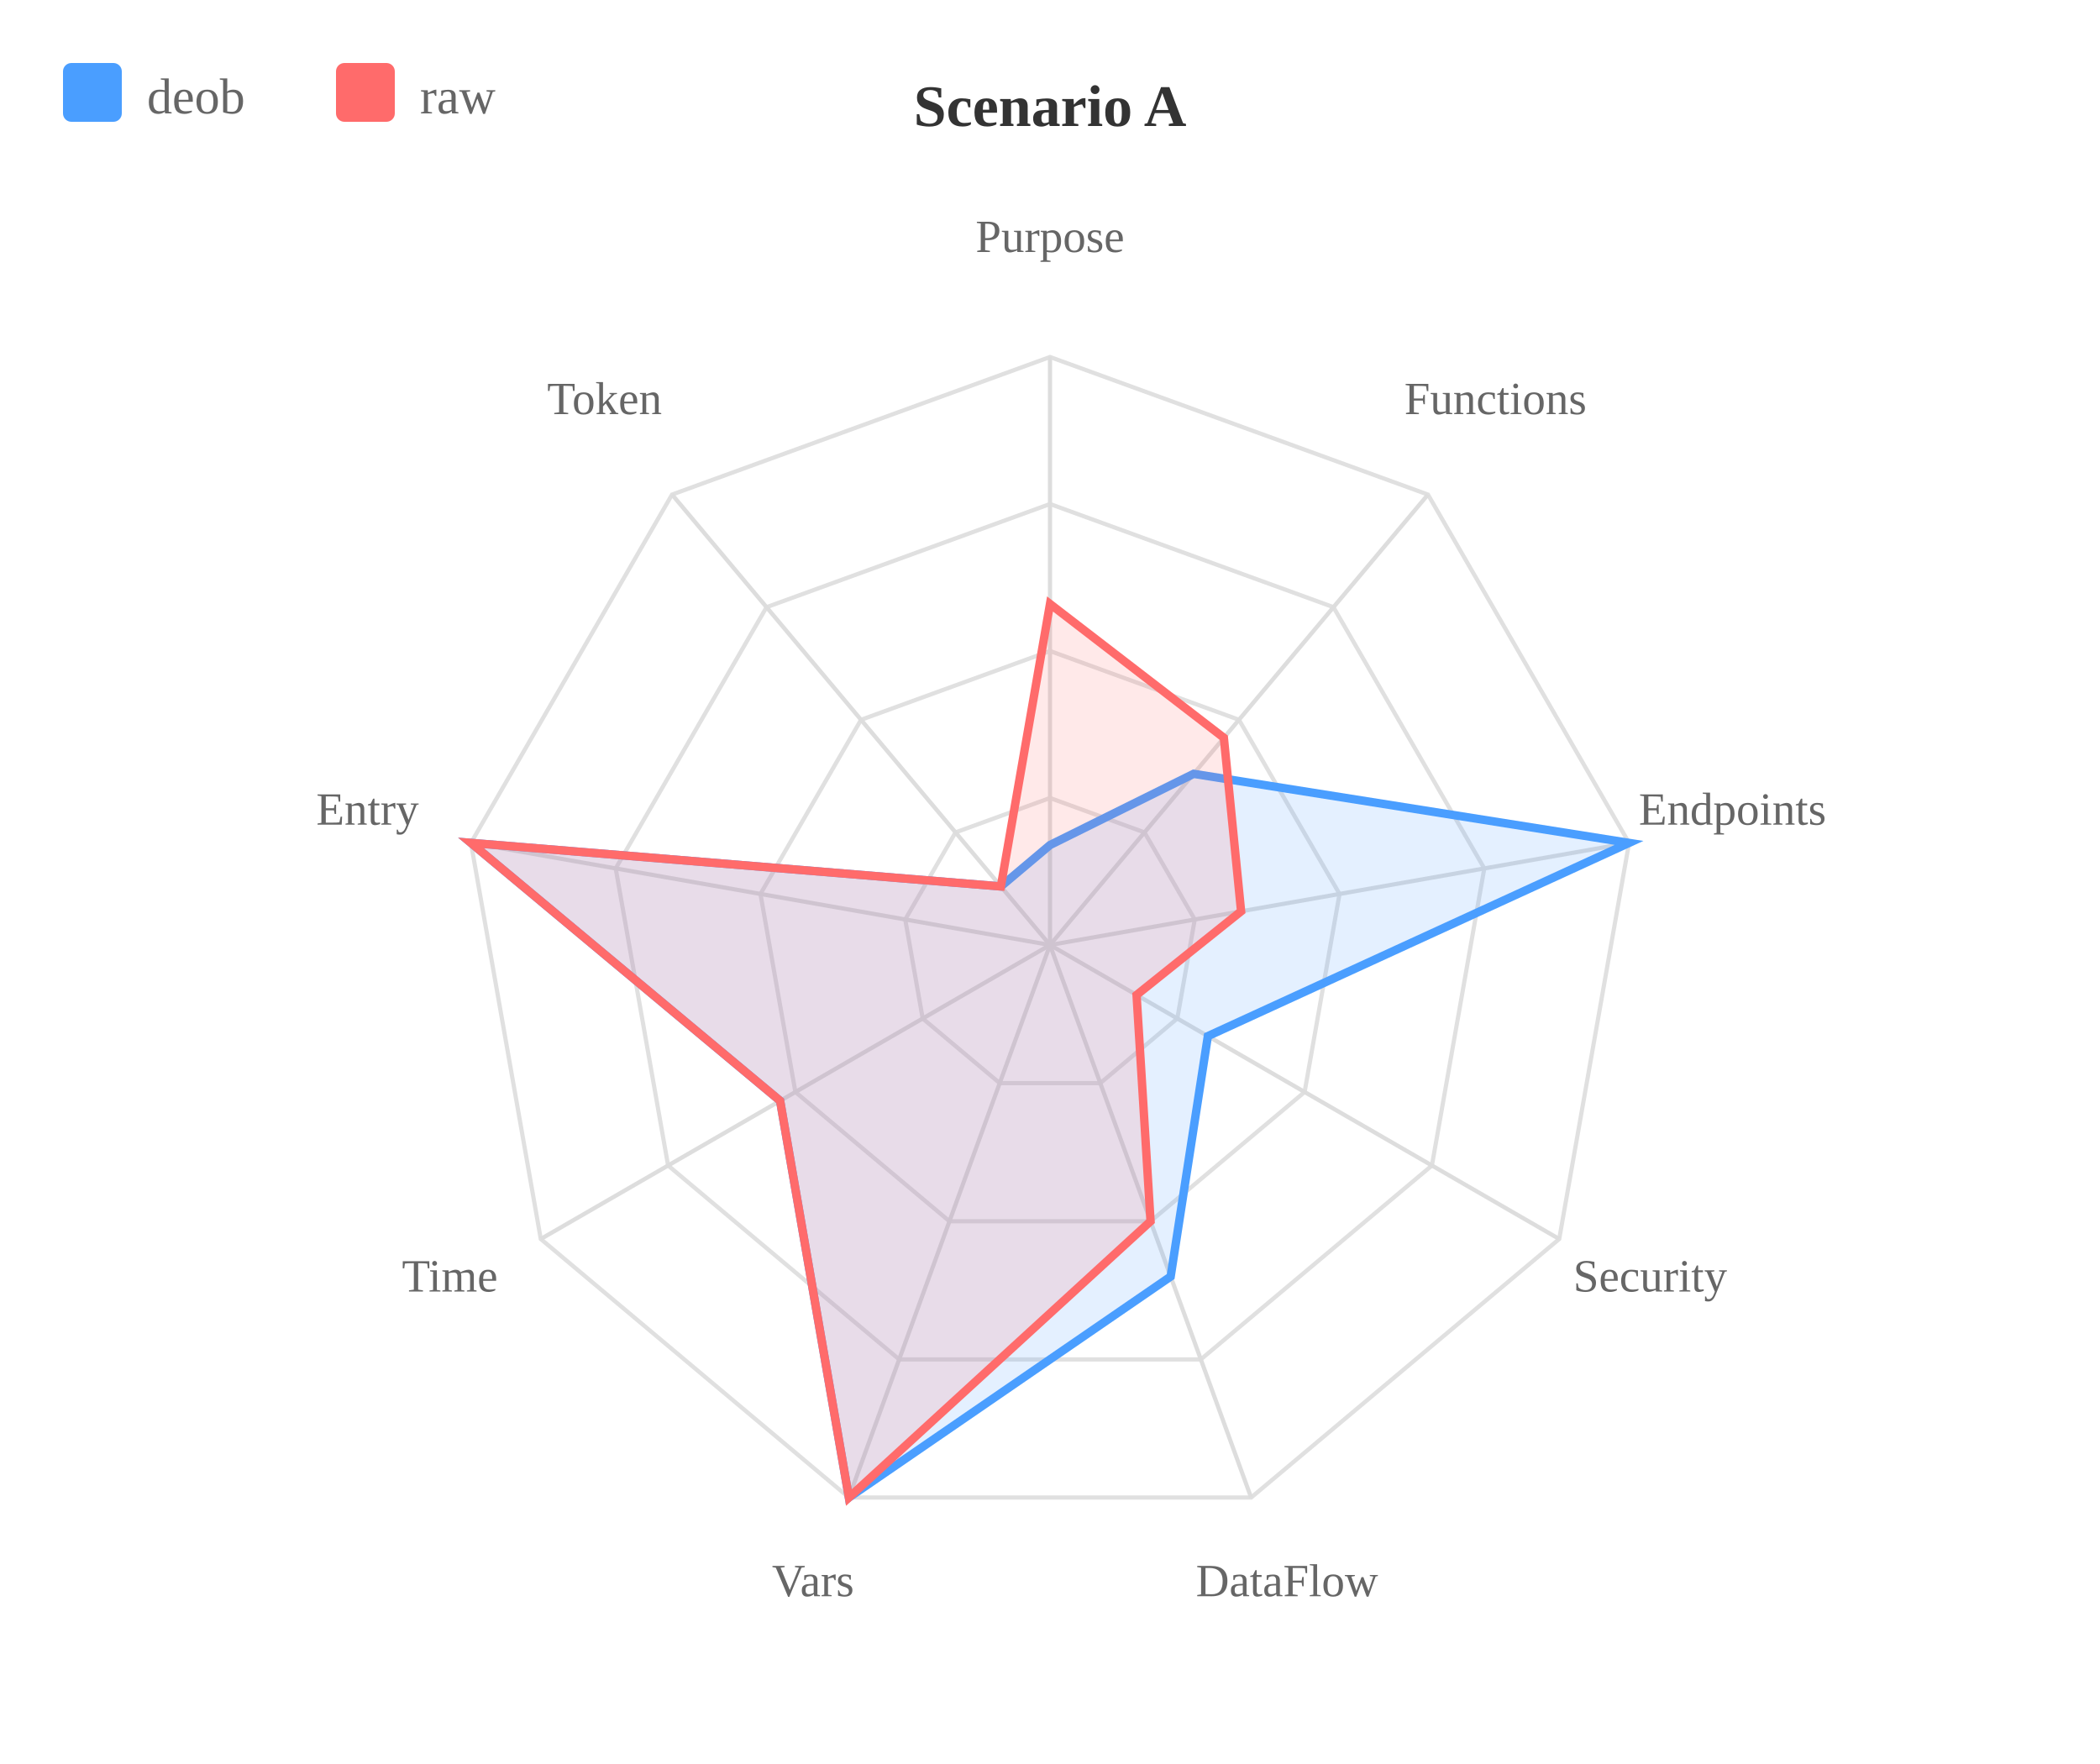
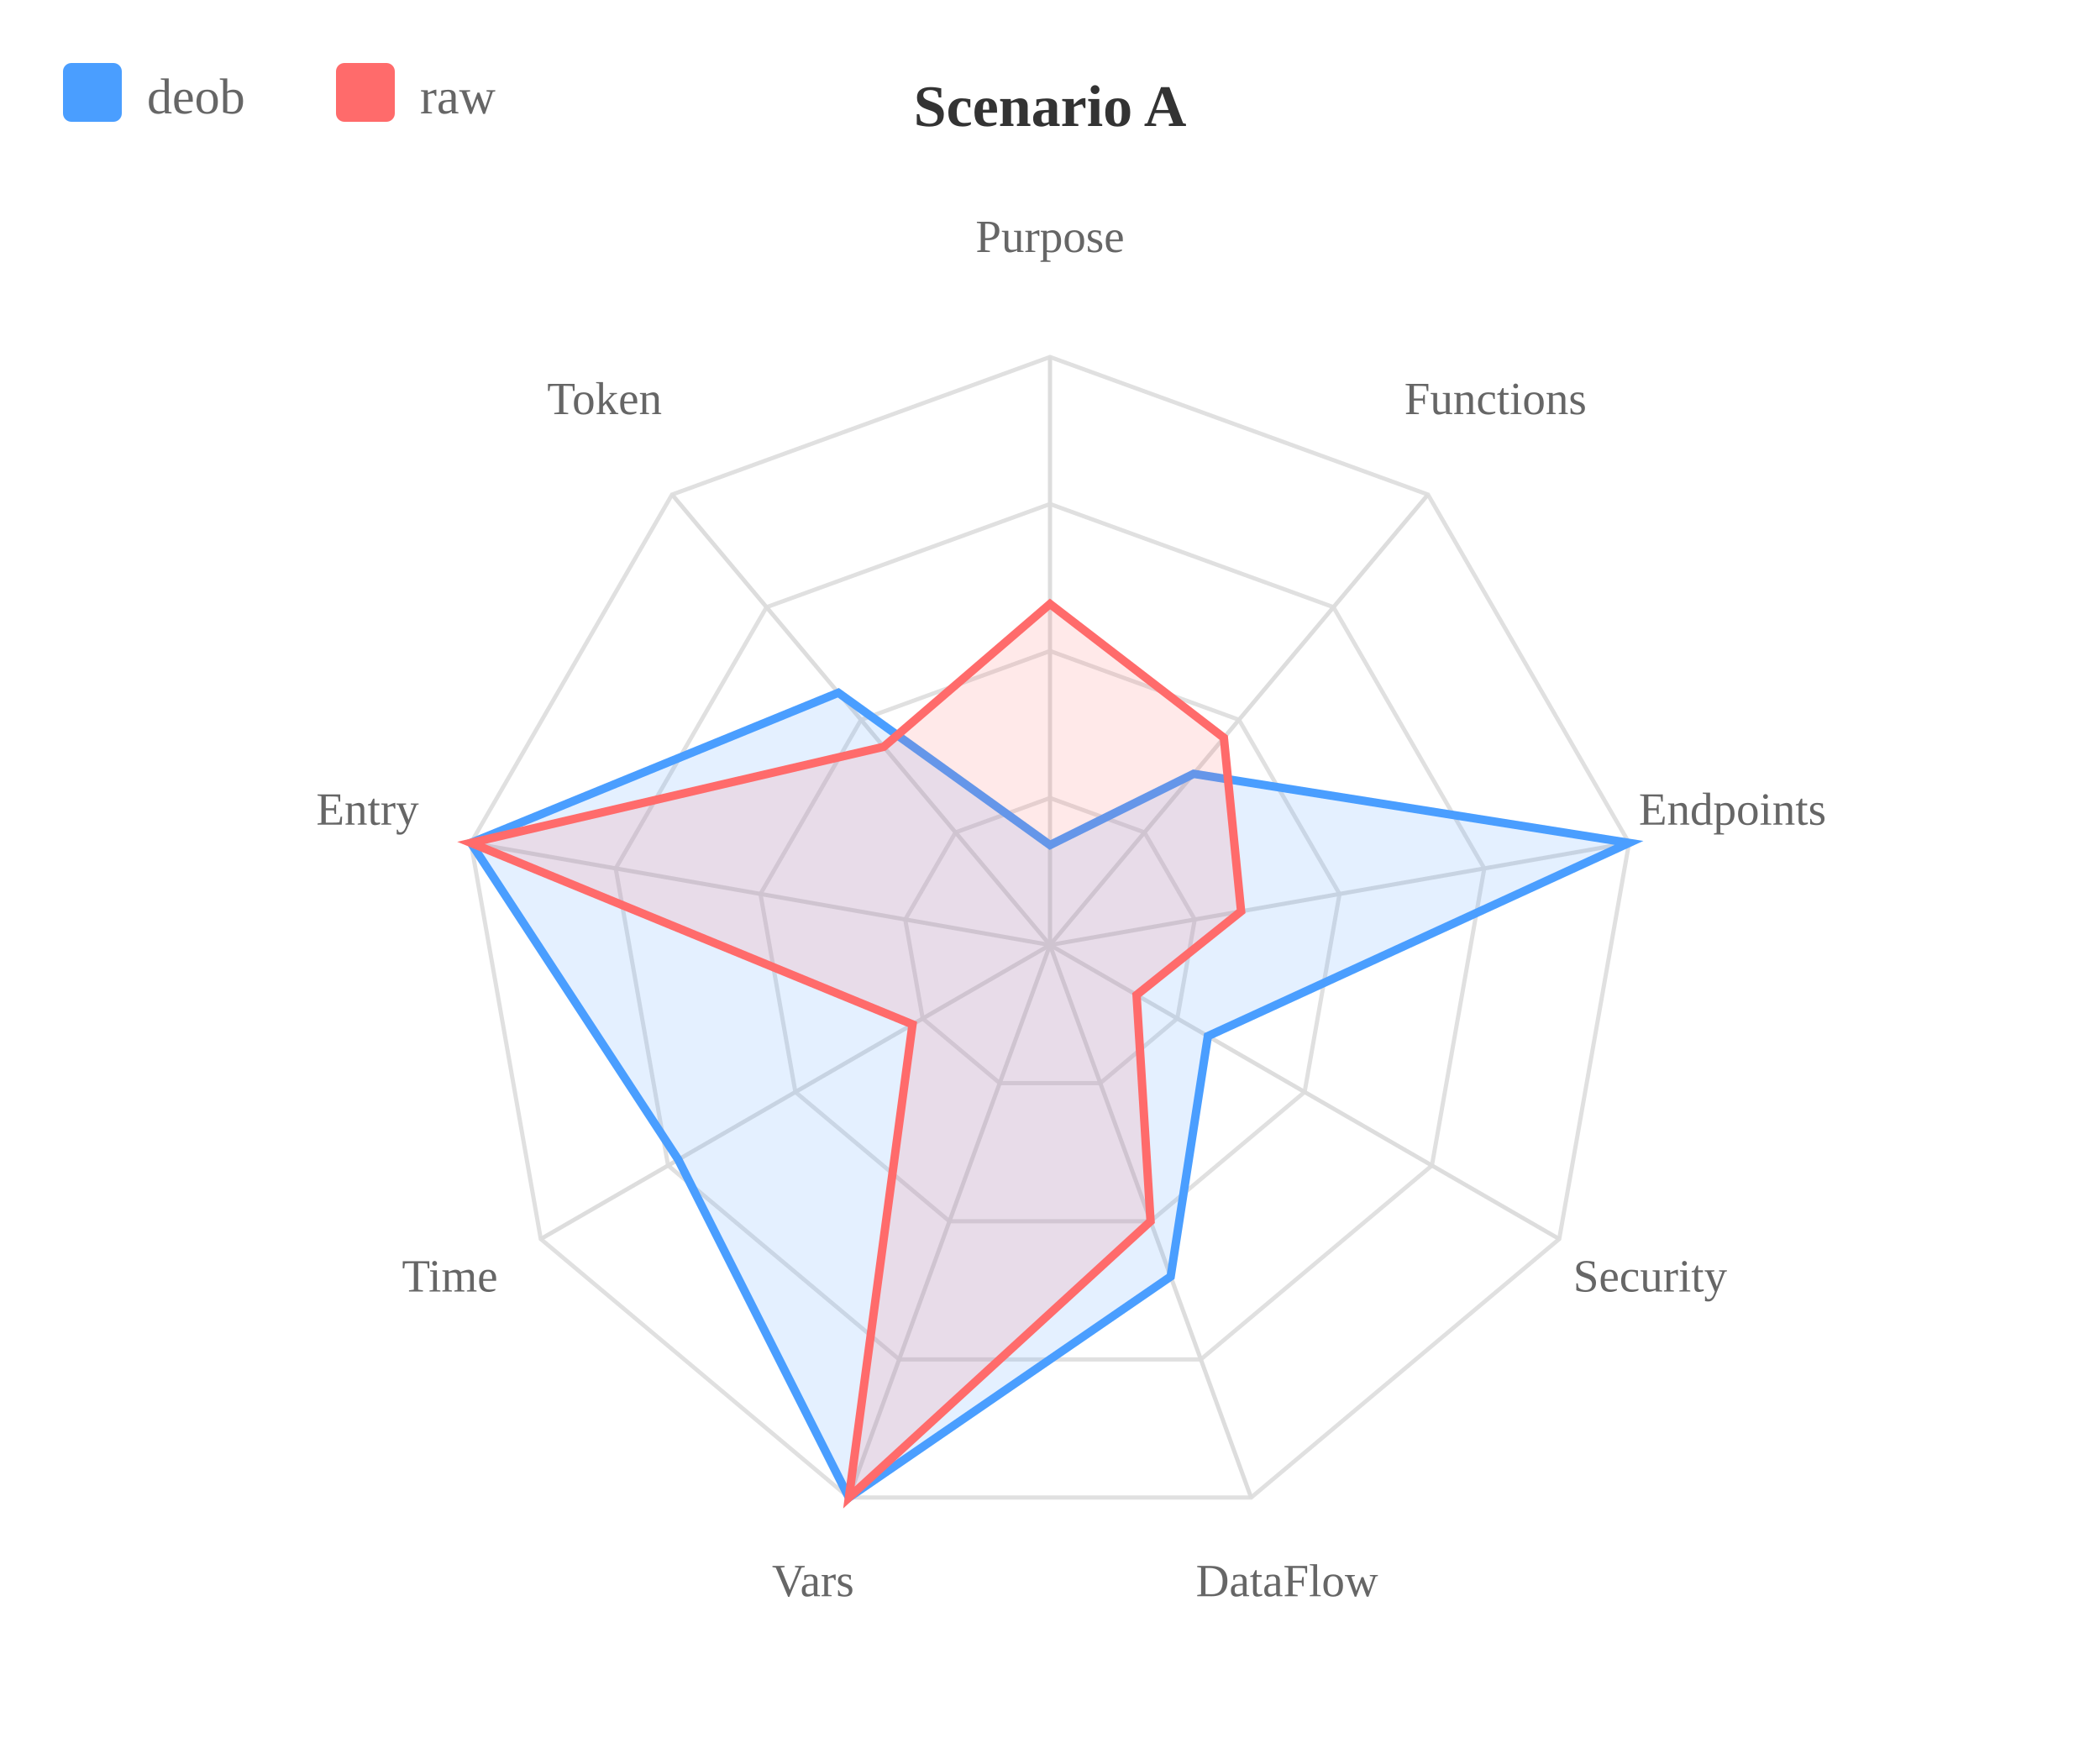
<svg xmlns="http://www.w3.org/2000/svg" width="500" height="420" viewBox="0 0 500 420">
  <text x="250" y="30" text-anchor="middle" font-size="14" font-weight="bold" fill="#333">Scenario A</text>
  <polygon points="250,190 272.498,198.188 284.468,218.922 280.311,242.5 261.971,257.889 238.029,257.889 219.689,242.5 215.532,218.922 227.502,198.188 " fill="none" stroke="#e0e0e0" stroke-width="1" />
  <polygon points="250,155 294.995,171.377 318.937,212.845 310.622,260 273.941,290.778 226.059,290.778 189.378,260 181.063,212.845 205.005,171.377 " fill="none" stroke="#e0e0e0" stroke-width="1" />
  <polygon points="250,120 317.493,144.565 353.405,206.767 340.933,277.5 285.912,323.668 214.088,323.668 159.067,277.5 146.595,206.767 182.507,144.565 " fill="none" stroke="#e0e0e0" stroke-width="1" />
  <polygon points="250,85 339.99,117.754 387.873,200.689 371.244,295 297.883,356.557 202.117,356.557 128.756,295 112.127,200.689 160.01,117.754 " fill="none" stroke="#e0e0e0" stroke-width="1" />
  <line x1="250" y1="225" x2="250" y2="85" stroke="#ddd" />
  <text x="250" y="60" text-anchor="middle" font-size="11" fill="#666">Purpose</text>
  <line x1="250" y1="225" x2="339.99" y2="117.754" stroke="#ddd" />
  <text x="356.06" y="98.603" text-anchor="middle" font-size="11" fill="#666">Functions</text>
  <line x1="250" y1="225" x2="387.873" y2="200.689" stroke="#ddd" />
  <text x="412.493" y="196.348" text-anchor="middle" font-size="11" fill="#666">Endpoints</text>
  <line x1="250" y1="225" x2="371.244" y2="295" stroke="#ddd" />
  <text x="392.894" y="307.5" text-anchor="middle" font-size="11" fill="#666">Security</text>
  <line x1="250" y1="225" x2="297.883" y2="356.557" stroke="#ddd" />
  <text x="306.433" y="380.049" text-anchor="middle" font-size="11" fill="#666">DataFlow</text>
  <line x1="250" y1="225" x2="202.117" y2="356.557" stroke="#ddd" />
  <text x="193.567" y="380.049" text-anchor="middle" font-size="11" fill="#666">Vars</text>
  <line x1="250" y1="225" x2="128.756" y2="295" stroke="#ddd" />
  <text x="107.106" y="307.5" text-anchor="middle" font-size="11" fill="#666">Time</text>
  <line x1="250" y1="225" x2="112.127" y2="200.689" stroke="#ddd" />
  <text x="87.507" y="196.348" text-anchor="middle" font-size="11" fill="#666">Entry</text>
  <line x1="250" y1="225" x2="160.01" y2="117.754" stroke="#ddd" />
  <text x="143.94" y="98.603" text-anchor="middle" font-size="11" fill="#666">Token</text>
-   <polygon points="250,201.2 284.196,184.246 387.873,200.689 287.586,246.7 278.73,303.934 202.117,356.557 185.741,262.1 112.127,200.689 238.301,211.058 " fill="#4a9eff" fill-opacity="0.15" stroke="#4a9eff" stroke-width="2" />
-   <polygon points="250,143.8 291.396,175.667 295.498,216.977 270.611,236.9 273.941,290.778 202.117,356.557 185.741,262.1 112.127,200.689 238.301,211.058 " fill="#ff6b6b" fill-opacity="0.15" stroke="#ff6b6b" stroke-width="2" />
+   <polygon points="250,201.2 284.196,184.246 387.873,200.689 287.586,246.7 278.73,303.934 202.117,356.557 161.492,276.1 112.127,200.689 199.605,164.942 " fill="#4a9eff" fill-opacity="0.15" stroke="#4a9eff" stroke-width="2" />
+   <polygon points="250,143.8 291.396,175.667 295.498,216.977 270.611,236.9 273.941,290.778 202.117,356.557 217.264,243.9 112.127,200.689 210.404,177.812 " fill="#ff6b6b" fill-opacity="0.15" stroke="#ff6b6b" stroke-width="2" />
  <rect x="15" y="15" width="14" height="14" fill="#4a9eff" rx="2" />
  <text x="35" y="27" font-size="12" fill="#666">deob</text>
  <rect x="80" y="15" width="14" height="14" fill="#ff6b6b" rx="2" />
  <text x="100" y="27" font-size="12" fill="#666">raw</text>
</svg>
